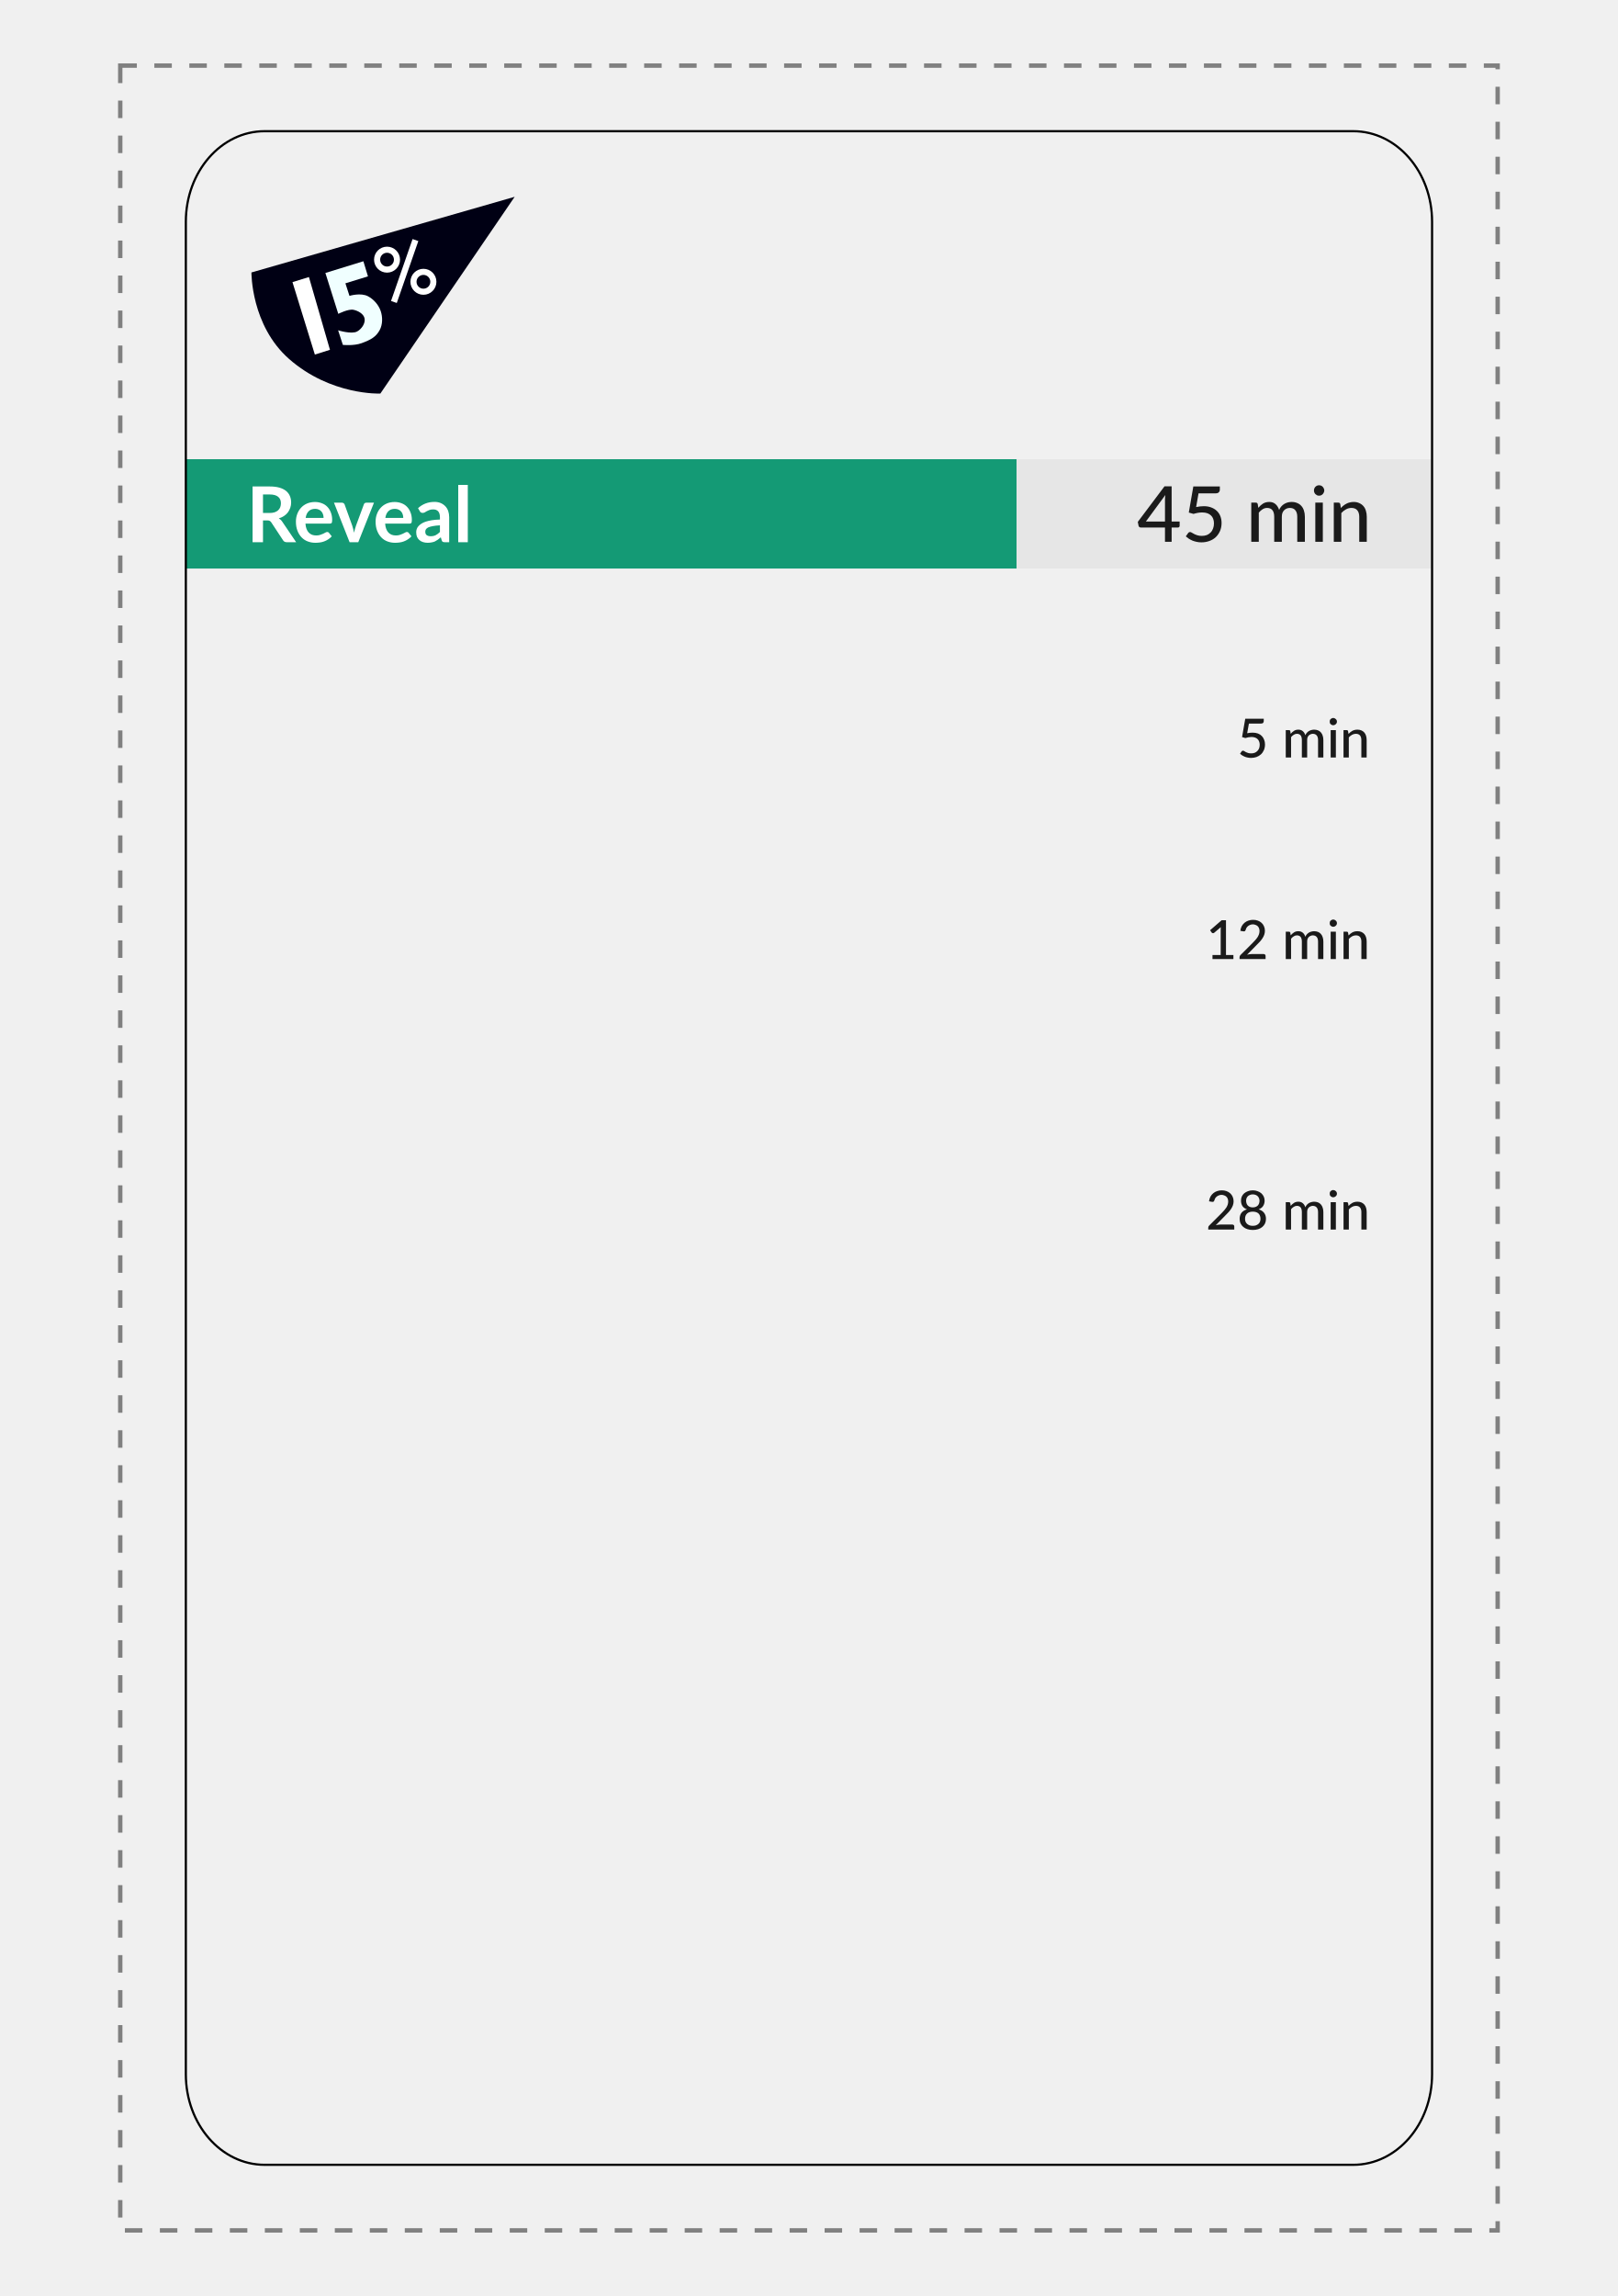
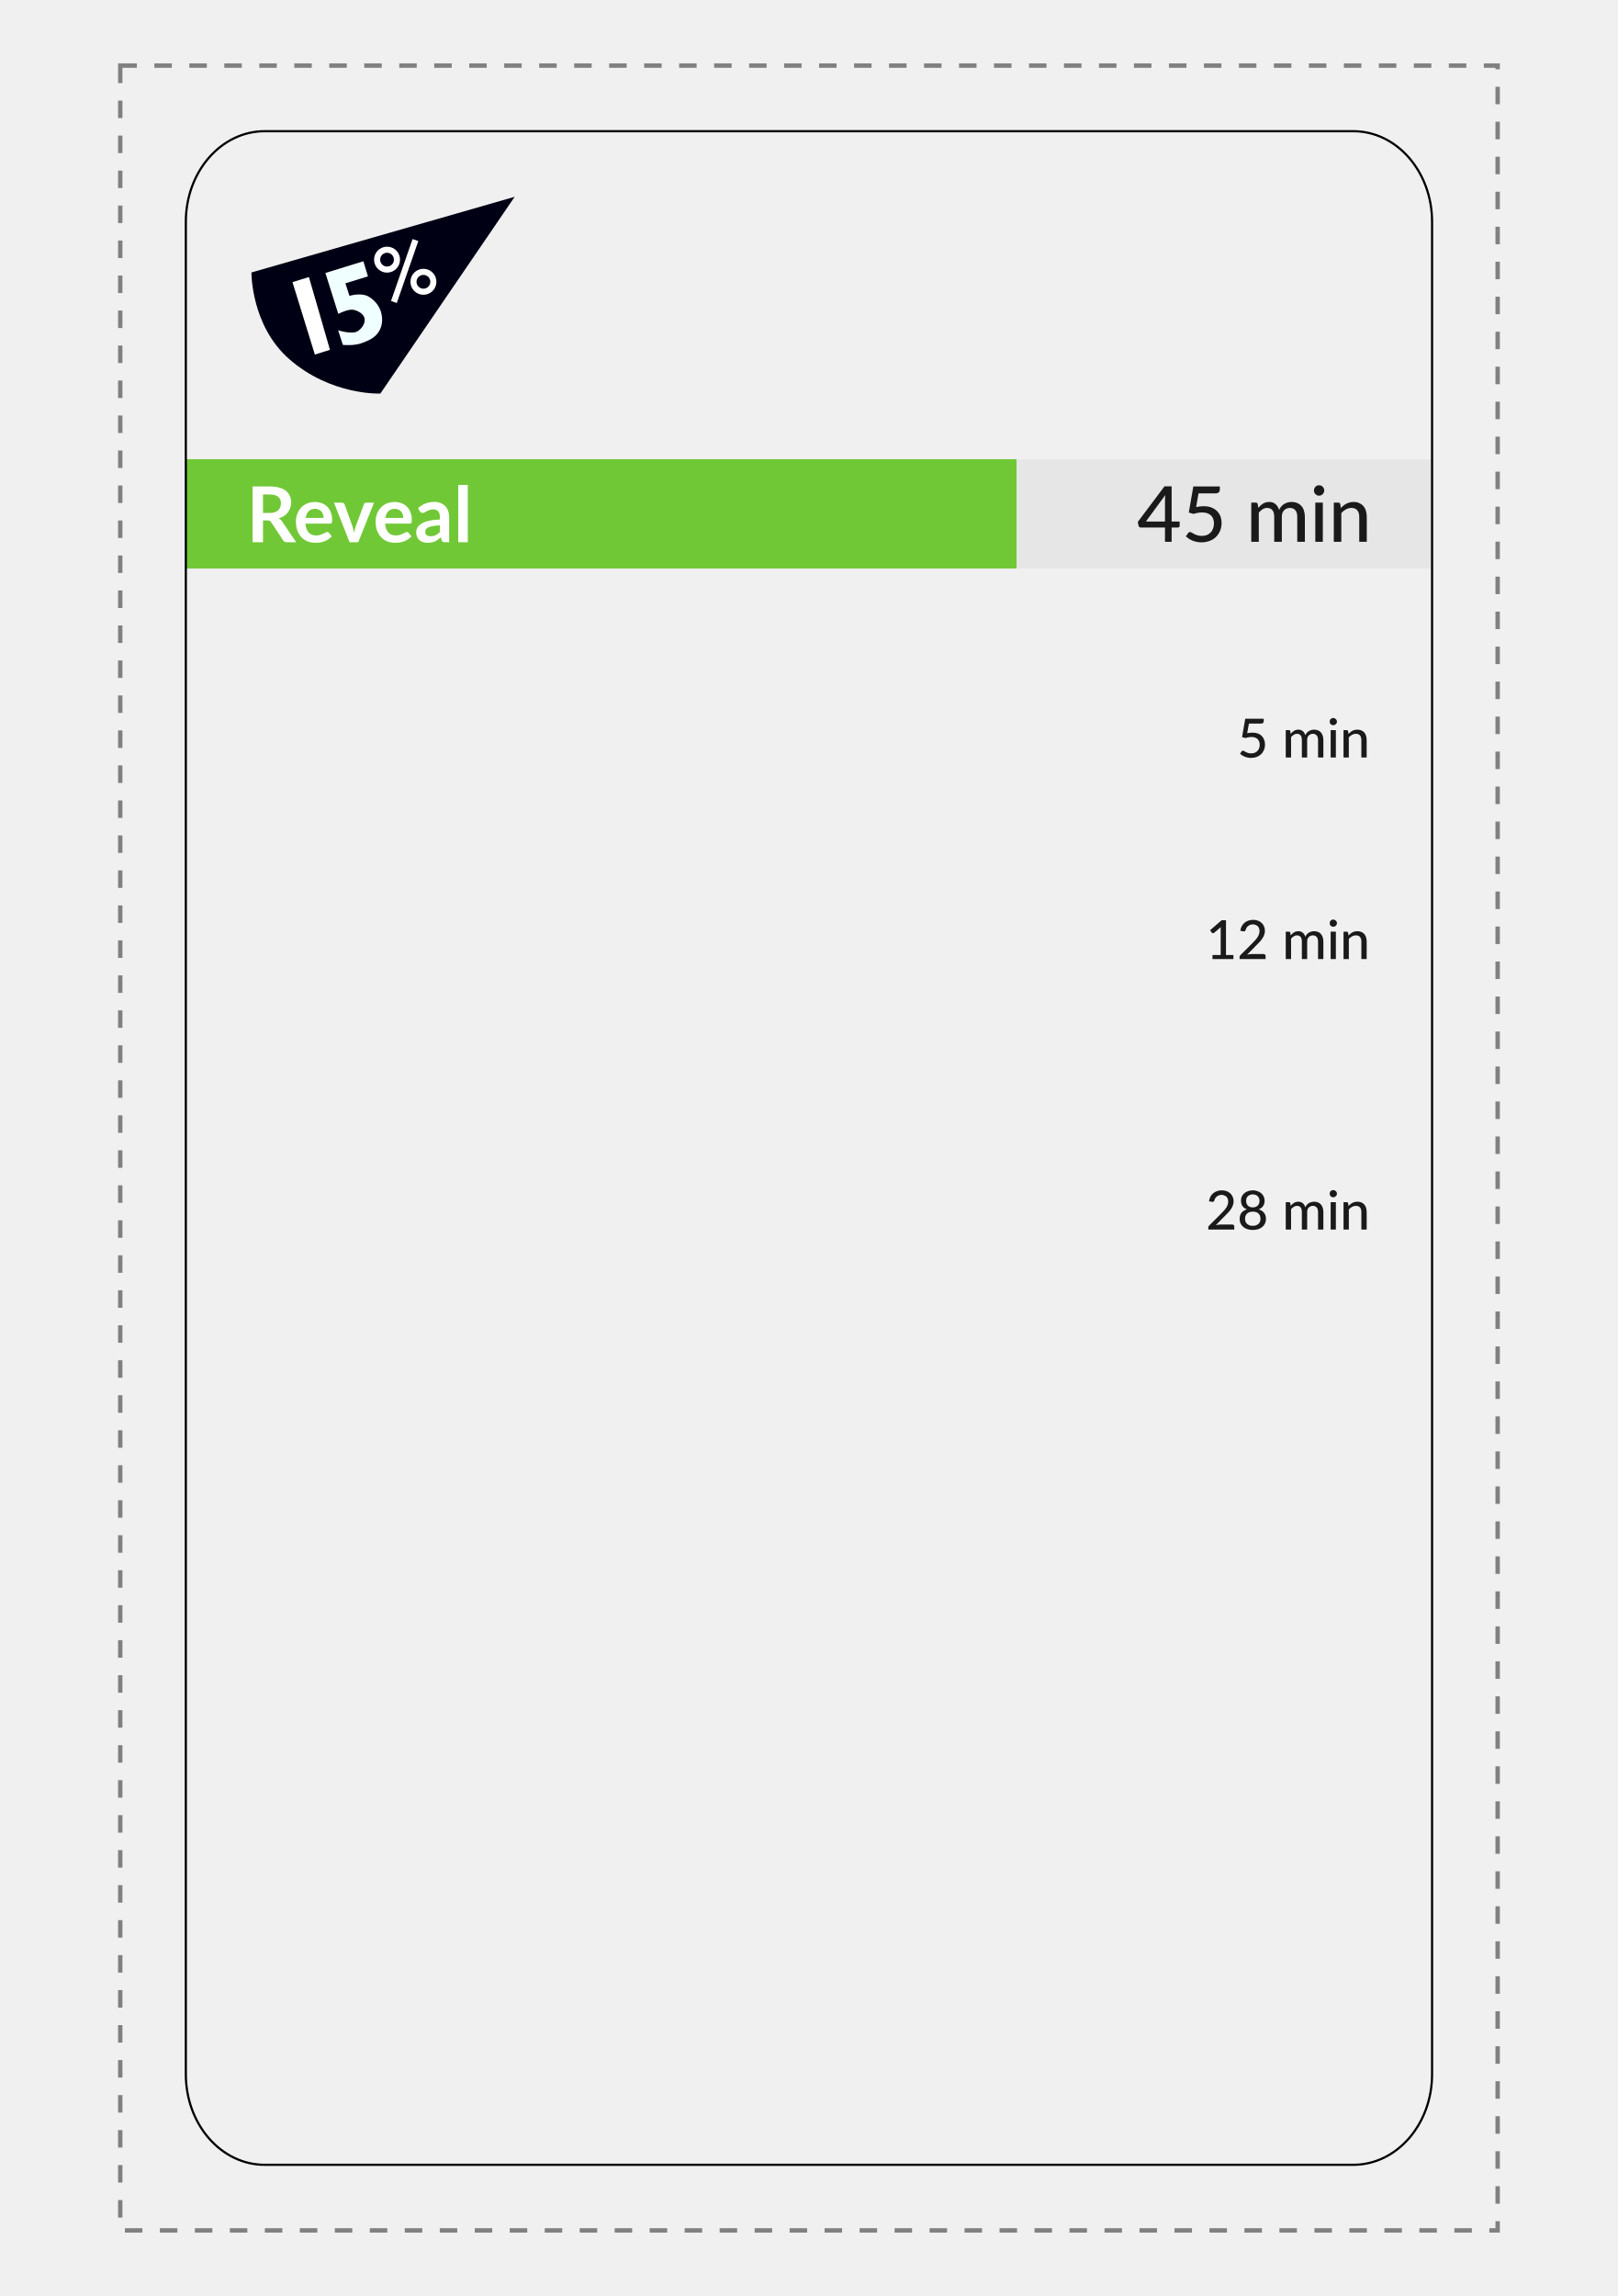
<svg xmlns="http://www.w3.org/2000/svg" xmlns:xlink="http://www.w3.org/1999/xlink" width="74mm" height="105mm" viewBox="0 0 262.205 372.047" id="svg2" version="1.1" enable-background="new">
  <defs id="defs4" />
  <g id="layer1" transform="translate(0,-680.315)" style="display:inline">
    <path style="fill:none;fill-rule:evenodd;stroke:#808080;stroke-width:0.709;stroke-linecap:butt;stroke-linejoin:miter;stroke-miterlimit:4;stroke-dasharray:2.835, 2.835;stroke-dashoffset:0;stroke-opacity:1" d="m 19.488,690.945 0,350.787 223.228,0 0,-350.787 z" id="path3350" transform="translate(4.3385302e-7,8.6660179e-6)" />
  </g>
  <g id="layer2" style="display:inline">
    <path style="fill:none;fill-opacity:1;stroke:none;stroke-width:0.709;stroke-miterlimit:4;stroke-dasharray:2.835, 2.835;stroke-dashoffset:0;stroke-opacity:1" d="m 42.884,21.259 c -7.071,0 -12.766,6.545 -12.766,14.674 l 0,38.477 201.969,0 0,-38.477 c 0,-8.129 -5.692,-14.674 -12.764,-14.674 l -176.439,0 z" id="rect4195-3" />
  </g>
  <g id="layer8" style="display:inline">
-     <rect style="display:inline;fill:#149a75;fill-opacity:1;stroke:none;stroke-width:1;stroke-miterlimit:4;stroke-dasharray:none;stroke-dashoffset:0;stroke-opacity:1" id="rect4178" width="134.646" height="17.717" x="30.118" y="74.409" />
+     <rect style="display:inline;fill:#71c837;fill-opacity:1;stroke:none;stroke-width:1;stroke-miterlimit:4;stroke-dasharray:none;stroke-dashoffset:0;stroke-opacity:1" id="rect4178" width="134.646" height="17.717" x="30.118" y="74.409" />
    <text xml:space="preserve" style="font-style:normal;font-weight:normal;font-size:11.25px;line-height:125%;font-family:sans-serif;letter-spacing:0px;word-spacing:0px;display:inline;fill:#000000;fill-opacity:1;stroke:none;stroke-width:1px;stroke-linecap:butt;stroke-linejoin:miter;stroke-opacity:1" x="39.935" y="87.861" id="text4180">
      <tspan id="tspan4182" x="39.935" y="87.861" style="font-style:normal;font-variant:normal;font-weight:bold;font-stretch:normal;font-size:12.5px;font-family:Lato;-inkscape-font-specification:'Lato Bold';fill:#ffffff">Reveal</tspan>
    </text>
    <rect y="74.409" x="164.764" height="17.717" width="67.323" id="rect4191" style="display:inline;fill:#e6e6e6;fill-opacity:1;stroke:none;stroke-width:1;stroke-miterlimit:4;stroke-dasharray:none;stroke-dashoffset:0;stroke-opacity:1" />
    <text xml:space="preserve" style="font-style:normal;font-weight:normal;font-size:12.5px;line-height:125%;font-family:sans-serif;letter-spacing:0px;word-spacing:0px;fill:#1a1a1a;fill-opacity:1;stroke:none;stroke-width:1px;stroke-linecap:butt;stroke-linejoin:miter;stroke-opacity:1" x="184.268" y="87.79" id="text4193">
      <tspan id="tspan4195" x="184.268" y="87.79" style="font-style:normal;font-variant:normal;font-weight:500;font-stretch:normal;font-size:12.5px;font-family:Lato;-inkscape-font-specification:'Lato Medium';fill:#1a1a1a">45 min</tspan>
    </text>
  </g>
  <g id="layer7">
    <path style="fill:none;fill-rule:evenodd;stroke:none;stroke-width:1px;stroke-linecap:butt;stroke-linejoin:miter;stroke-opacity:1" d="m 99.213,31.89 0,31.89 122.244,0 0,-31.89 z" id="path4300" />
    <flowRoot xml:space="preserve" style="font-style:normal;font-weight:normal;font-size:12.5px;line-height:125%;font-family:sans-serif;text-align:end;letter-spacing:0px;word-spacing:0px;text-anchor:end;fill:#000000;fill-opacity:1;stroke:none;stroke-width:1px;stroke-linecap:butt;stroke-linejoin:miter;stroke-opacity:1" id="flowRoot4271" transform="translate(0,6.827254)">
      <flowRegion id="flowRegion4273">
        <use x="0" y="0" xlink:href="#path4300" id="use4275" width="100%" height="100%" />
      </flowRegion>
      <flowPara style="font-style:normal;font-variant:normal;font-weight:bold;font-stretch:normal;font-size:13.375px;font-family:Roboto;-inkscape-font-specification:'Roboto Bold';text-align:end;text-anchor:end" id="flowPara4277">15% Solutions</flowPara>
    </flowRoot>
  </g>
  <g id="layer6" style="display:inline">
    <path style="fill:none;fill-rule:evenodd;stroke:none;stroke-width:1px;stroke-linecap:butt;stroke-linejoin:miter;stroke-opacity:1" d="m 40.748,31.89 0,31.89 53.15,0 0,-31.89 z" id="path4213" />
    <g transform="matrix(1.645568,0,0,1.645568,-76.35134,-224.4666)" id="layer5-3">
      <g id="g903">
        <path style="fill:#000014;fill-opacity:1;stroke:none;stroke-width:0.265px;stroke-linecap:butt;stroke-linejoin:miter;stroke-opacity:1" d="M 71.161,163.236 97.086,155.786 83.856,175.163 c 0,0 -4.877,0.206 -8.987,-3.408 -3.76,-3.306 -3.708,-8.519 -3.708,-8.519 z" id="path867" />
        <path style="fill:#ffffff;fill-opacity:1;stroke:none;stroke-width:0.265px;stroke-linecap:butt;stroke-linejoin:miter;stroke-opacity:1" d="m 75.203,164.188 1.62,-0.501 2.071,7.166 -1.487,0.468 z" id="path874" />
        <path style="fill:#f0ffff;fill-opacity:1;stroke:none;stroke-width:0.265;stroke-linecap:butt;stroke-linejoin:miter;stroke-miterlimit:4;stroke-dasharray:none;stroke-opacity:1" d="m 80.816,165.541 -0.401,-1.236 2.222,-0.685 -0.451,-1.487 -3.742,1.153 1.27,4.026 c 0,0 0.983,-0.501 1.487,-0.401 0.455,0.091 1.012,0.396 1.102,0.852 0.097,0.484 -0.3,1.052 -0.735,1.286 -0.55,0.297 -1.871,-0.117 -1.871,-0.117 l 0.468,1.437 c 0,0 1.066,0.111 1.837,-0.167 0.95,-0.342 1.435,-0.642 1.787,-1.286 0.302,-0.553 0.304,-1.291 0.1,-1.888 -0.205,-0.602 -0.684,-1.144 -1.244,-1.445 -0.718,-0.386 -1.829,-0.042 -1.829,-0.042 z" id="path876" />
        <circle style="fill:none;fill-opacity:1;stroke:#ffffff;stroke-width:0.6;stroke-miterlimit:4;stroke-dasharray:none;stroke-opacity:1" id="path878" cx="84.516" cy="161.975" r="0.979" />
        <circle style="fill:none;fill-opacity:1;stroke:#ffffff;stroke-width:0.6;stroke-miterlimit:4;stroke-dasharray:none;stroke-opacity:1" id="path878-5" cx="88.099" cy="164.155" r="0.979" />
        <path style="fill:none;stroke:#ffffff;stroke-width:0.6;stroke-linecap:butt;stroke-linejoin:miter;stroke-miterlimit:4;stroke-dasharray:none;stroke-opacity:1" d="m 85.192,166.143 2.121,-6.097" id="path895" />
      </g>
    </g>
  </g>
  <g id="layer5" style="display:inline">
    <rect style="fill:none;fill-opacity:1;stroke:#000000;stroke-width:0.354;stroke-miterlimit:4;stroke-dasharray:none;stroke-dashoffset:0;stroke-opacity:1" id="rect4187" width="201.969" height="329.528" x="30.118" y="21.26" ry="14.674" rx="12.764" />
  </g>
  <g id="layer9" style="display:inline">
    <text xml:space="preserve" style="font-style:normal;font-weight:normal;font-size:12.5px;line-height:125%;font-family:sans-serif;letter-spacing:0px;word-spacing:0px;fill:#000000;fill-opacity:1;stroke:none;stroke-width:1px;stroke-linecap:butt;stroke-linejoin:miter;stroke-opacity:1" x="-62.225" y="132.692" id="text6165">
      <tspan id="tspan6167" x="-62.225" y="132.692" />
    </text>
    <path style="fill:none;fill-rule:evenodd;stroke:none;stroke-width:1px;stroke-linecap:butt;stroke-linejoin:miter;stroke-opacity:1" d="m 40.748,102.756 0,237.402 143.504,0 0,-237.402 -143.504,0" id="path4245" />
    <flowRoot xml:space="preserve" style="font-style:normal;font-weight:normal;font-size:8.75px;line-height:125%;font-family:sans-serif;letter-spacing:0px;word-spacing:0px;fill:#000000;fill-opacity:1;stroke:none;stroke-width:1px;stroke-linecap:butt;stroke-linejoin:miter;stroke-opacity:1" id="flowRoot4251">
      <flowRegion id="flowRegion4253">
        <use x="0" y="0" xlink:href="#path4245" id="use4255" width="100%" height="100%" />
      </flowRegion>
      <flowPara id="flowPara4257" style="font-style:normal;font-variant:normal;font-weight:bold;font-stretch:normal;font-family:Roboto;-inkscape-font-specification:'Roboto Bold';fill:#8a8a8a;fill-opacity:1">Steps</flowPara>
      <flowPara style="font-style:normal;font-variant:normal;font-weight:normal;font-stretch:normal;font-family:Lato;-inkscape-font-specification:Lato;fill:#1a1a1a;fill-opacity:1" id="flowPara4344">First alone, each person generates their own list of 15% Solutions</flowPara>
      <flowPara style="font-style:normal;font-variant:normal;font-weight:normal;font-stretch:normal;font-family:Lato;-inkscape-font-specification:Lato;fill:#1a1a1a;fill-opacity:1" id="flowPara4322" />
      <flowPara style="font-style:normal;font-variant:normal;font-weight:normal;font-stretch:normal;font-family:Lato;-inkscape-font-specification:Lato;fill:#1a1a1a;fill-opacity:1" id="flowPara4330">Individuals share their ideas with a small group, one person at a time</flowPara>
      <flowPara style="font-style:normal;font-variant:normal;font-weight:normal;font-stretch:normal;font-family:Lato;-inkscape-font-specification:Lato;fill:#1a1a1a;fill-opacity:1" id="flowPara4334">(3 min per person)</flowPara>
      <flowPara style="font-style:normal;font-variant:normal;font-weight:normal;font-stretch:normal;font-family:Lato;-inkscape-font-specification:Lato;fill:#1a1a1a;fill-opacity:1" id="flowPara4326" />
      <flowPara style="font-style:normal;font-variant:normal;font-weight:normal;font-stretch:normal;font-family:Lato;-inkscape-font-specification:Lato;fill:#1a1a1a;fill-opacity:1" id="flowPara4328">Group members provide consultation to one another (asking clarifying questions and offering advice), one person at a time</flowPara>
      <flowPara style="font-style:normal;font-variant:normal;font-weight:normal;font-stretch:normal;font-family:Lato;-inkscape-font-specification:Lato;fill:#1a1a1a;fill-opacity:1" id="flowPara4340">(5-7 min per person)</flowPara>
    </flowRoot>
    <text xml:space="preserve" style="font-style:normal;font-weight:normal;font-size:8.75px;line-height:125%;font-family:sans-serif;letter-spacing:0px;word-spacing:0px;fill:#000000;fill-opacity:1;stroke:none;stroke-width:1px;stroke-linecap:butt;stroke-linejoin:miter;stroke-opacity:1" x="93.898" y="183.547" id="text4267">
      <tspan id="tspan4269" x="93.898" y="183.547" />
    </text>
  </g>
  <g id="layer4" style="display:inline">
    <text id="text4227" y="122.749" x="200.497" style="font-style:normal;font-weight:normal;font-size:8.75px;line-height:125%;font-family:sans-serif;letter-spacing:0px;word-spacing:0px;fill:#1a1a1a;fill-opacity:1;stroke:none;stroke-width:1px;stroke-linecap:butt;stroke-linejoin:miter;stroke-opacity:1" xml:space="preserve">
      <tspan style="font-style:normal;font-variant:normal;font-weight:500;font-stretch:normal;font-family:Lato;-inkscape-font-specification:'Lato Medium';fill:#1a1a1a" y="122.749" x="200.497" id="tspan4229">5 min</tspan>
    </text>
    <text id="text4231" y="155.41" x="195.421" style="font-style:normal;font-weight:normal;font-size:8.75px;line-height:125%;font-family:sans-serif;letter-spacing:0px;word-spacing:0px;fill:#1a1a1a;fill-opacity:1;stroke:none;stroke-width:1px;stroke-linecap:butt;stroke-linejoin:miter;stroke-opacity:1" xml:space="preserve">
      <tspan style="font-style:normal;font-variant:normal;font-weight:500;font-stretch:normal;font-family:Lato;-inkscape-font-specification:'Lato Medium';fill:#1a1a1a" y="155.41" x="195.421" id="tspan4233">12 min</tspan>
    </text>
    <path style="fill:none;fill-rule:evenodd;stroke:none;stroke-width:1px;stroke-linecap:butt;stroke-linejoin:miter;stroke-opacity:1" d="m 194.882,102.756 0,237.402 26.575,0 0,-237.402 z" id="path4239" />
    <text xml:space="preserve" style="font-style:normal;font-weight:normal;font-size:8.75px;line-height:125%;font-family:sans-serif;letter-spacing:0px;word-spacing:0px;fill:#1a1a1a;fill-opacity:1;stroke:none;stroke-width:1px;stroke-linecap:butt;stroke-linejoin:miter;stroke-opacity:1" x="195.421" y="199.243" id="text4424">
      <tspan id="tspan4426" x="195.421" y="199.243" style="font-style:normal;font-variant:normal;font-weight:500;font-stretch:normal;font-family:Lato;-inkscape-font-specification:'Lato Medium';fill:#1a1a1a">28 min</tspan>
    </text>
  </g>
  <g id="layer10" style="display:inline">
    <path style="fill:none;fill-rule:evenodd;stroke:none;stroke-width:1px;stroke-linecap:butt;stroke-linejoin:miter;stroke-opacity:1" d="m 40.748,269.282 0,70.876 180.709,0 0,-70.876 z" id="path4343" />
    <flowRoot xml:space="preserve" style="font-style:normal;font-weight:normal;font-size:8.75px;line-height:125%;font-family:sans-serif;letter-spacing:0px;word-spacing:0px;fill:#000000;fill-opacity:1;stroke:none;stroke-width:1px;stroke-linecap:butt;stroke-linejoin:miter;stroke-opacity:1" id="flowRoot4351" transform="translate(0,-13.08487)">
      <flowRegion id="flowRegion4353">
        <use x="0" y="0" xlink:href="#path4343" id="use4355" width="100%" height="100%" />
      </flowRegion>
      <flowPara id="flowPara4357" style="font-style:normal;font-variant:normal;font-weight:bold;font-stretch:normal;font-family:Roboto;-inkscape-font-specification:'Roboto Bold';fill:#8a8a8a;fill-opacity:1">String With</flowPara>
      <flowPara id="flowPara4359" style="font-style:normal;font-variant:normal;font-weight:normal;font-stretch:normal;font-family:Lato;-inkscape-font-specification:Lato;fill:#1a1a1a">Troika Consulting, Wise Crowds, Open Space Technology, Integrated~Autonomy, Helping Heuristics</flowPara>
    </flowRoot>
    <text xml:space="preserve" style="font-style:normal;font-weight:normal;font-size:8.75px;line-height:125%;font-family:sans-serif;letter-spacing:0px;word-spacing:0px;fill:#000000;fill-opacity:1;stroke:none;stroke-width:1px;stroke-linecap:butt;stroke-linejoin:miter;stroke-opacity:1" x="-129.401" y="187.139" id="text4392">
      <tspan id="tspan4394" x="-129.401" y="187.139" />
    </text>
  </g>
  <text xml:space="preserve" style="font-style:normal;font-weight:normal;font-size:8.75px;line-height:125%;font-family:sans-serif;letter-spacing:0px;word-spacing:0px;fill:#000000;fill-opacity:1;stroke:none;stroke-width:1px;stroke-linecap:butt;stroke-linejoin:miter;stroke-opacity:1" x="293.096" y="257.142" id="text4321">
    <tspan id="tspan4323" x="293.096" y="257.142" />
  </text>
</svg>
